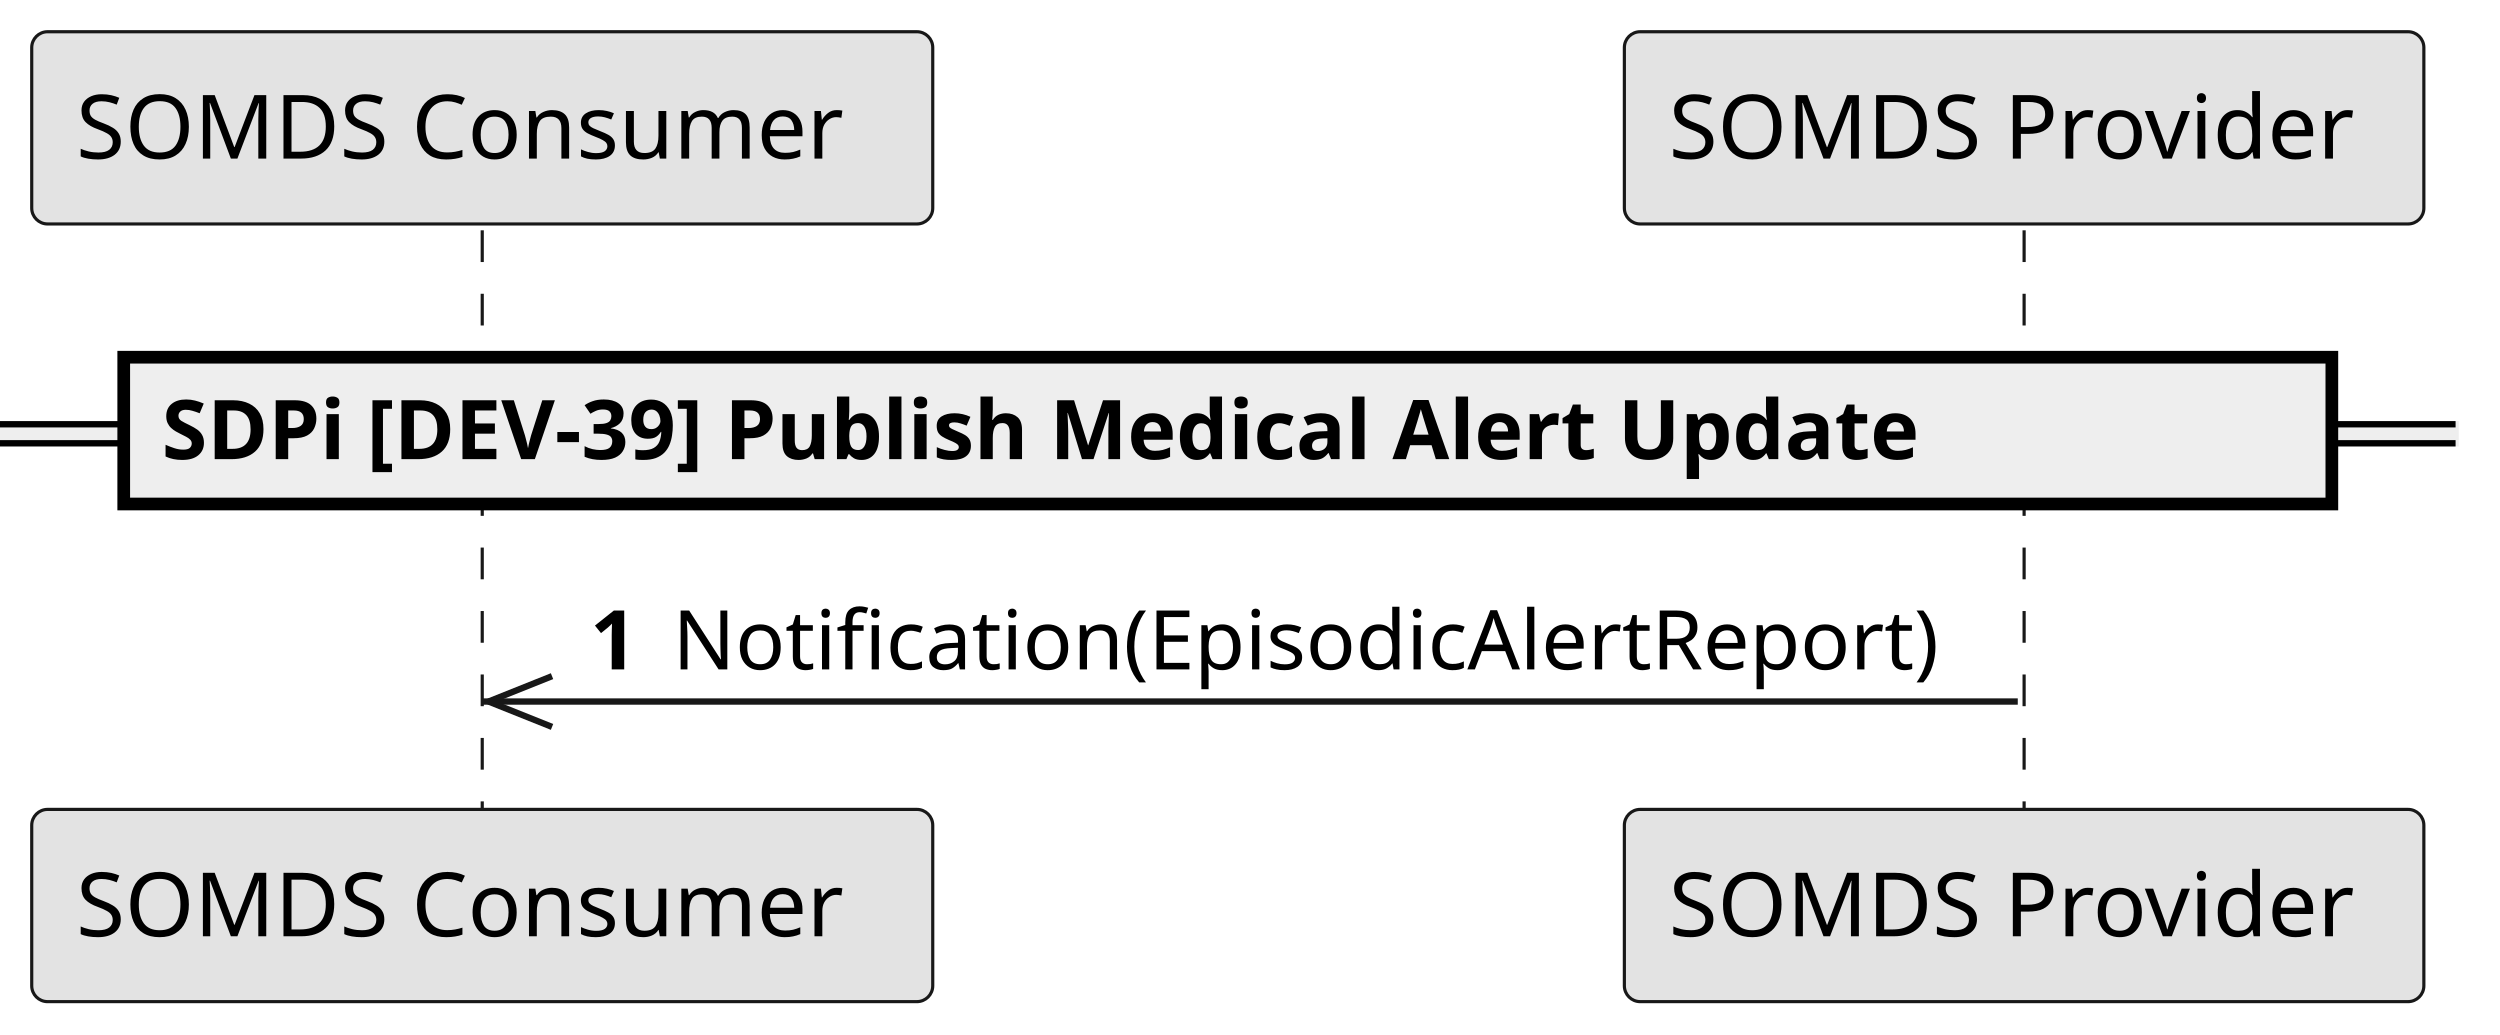
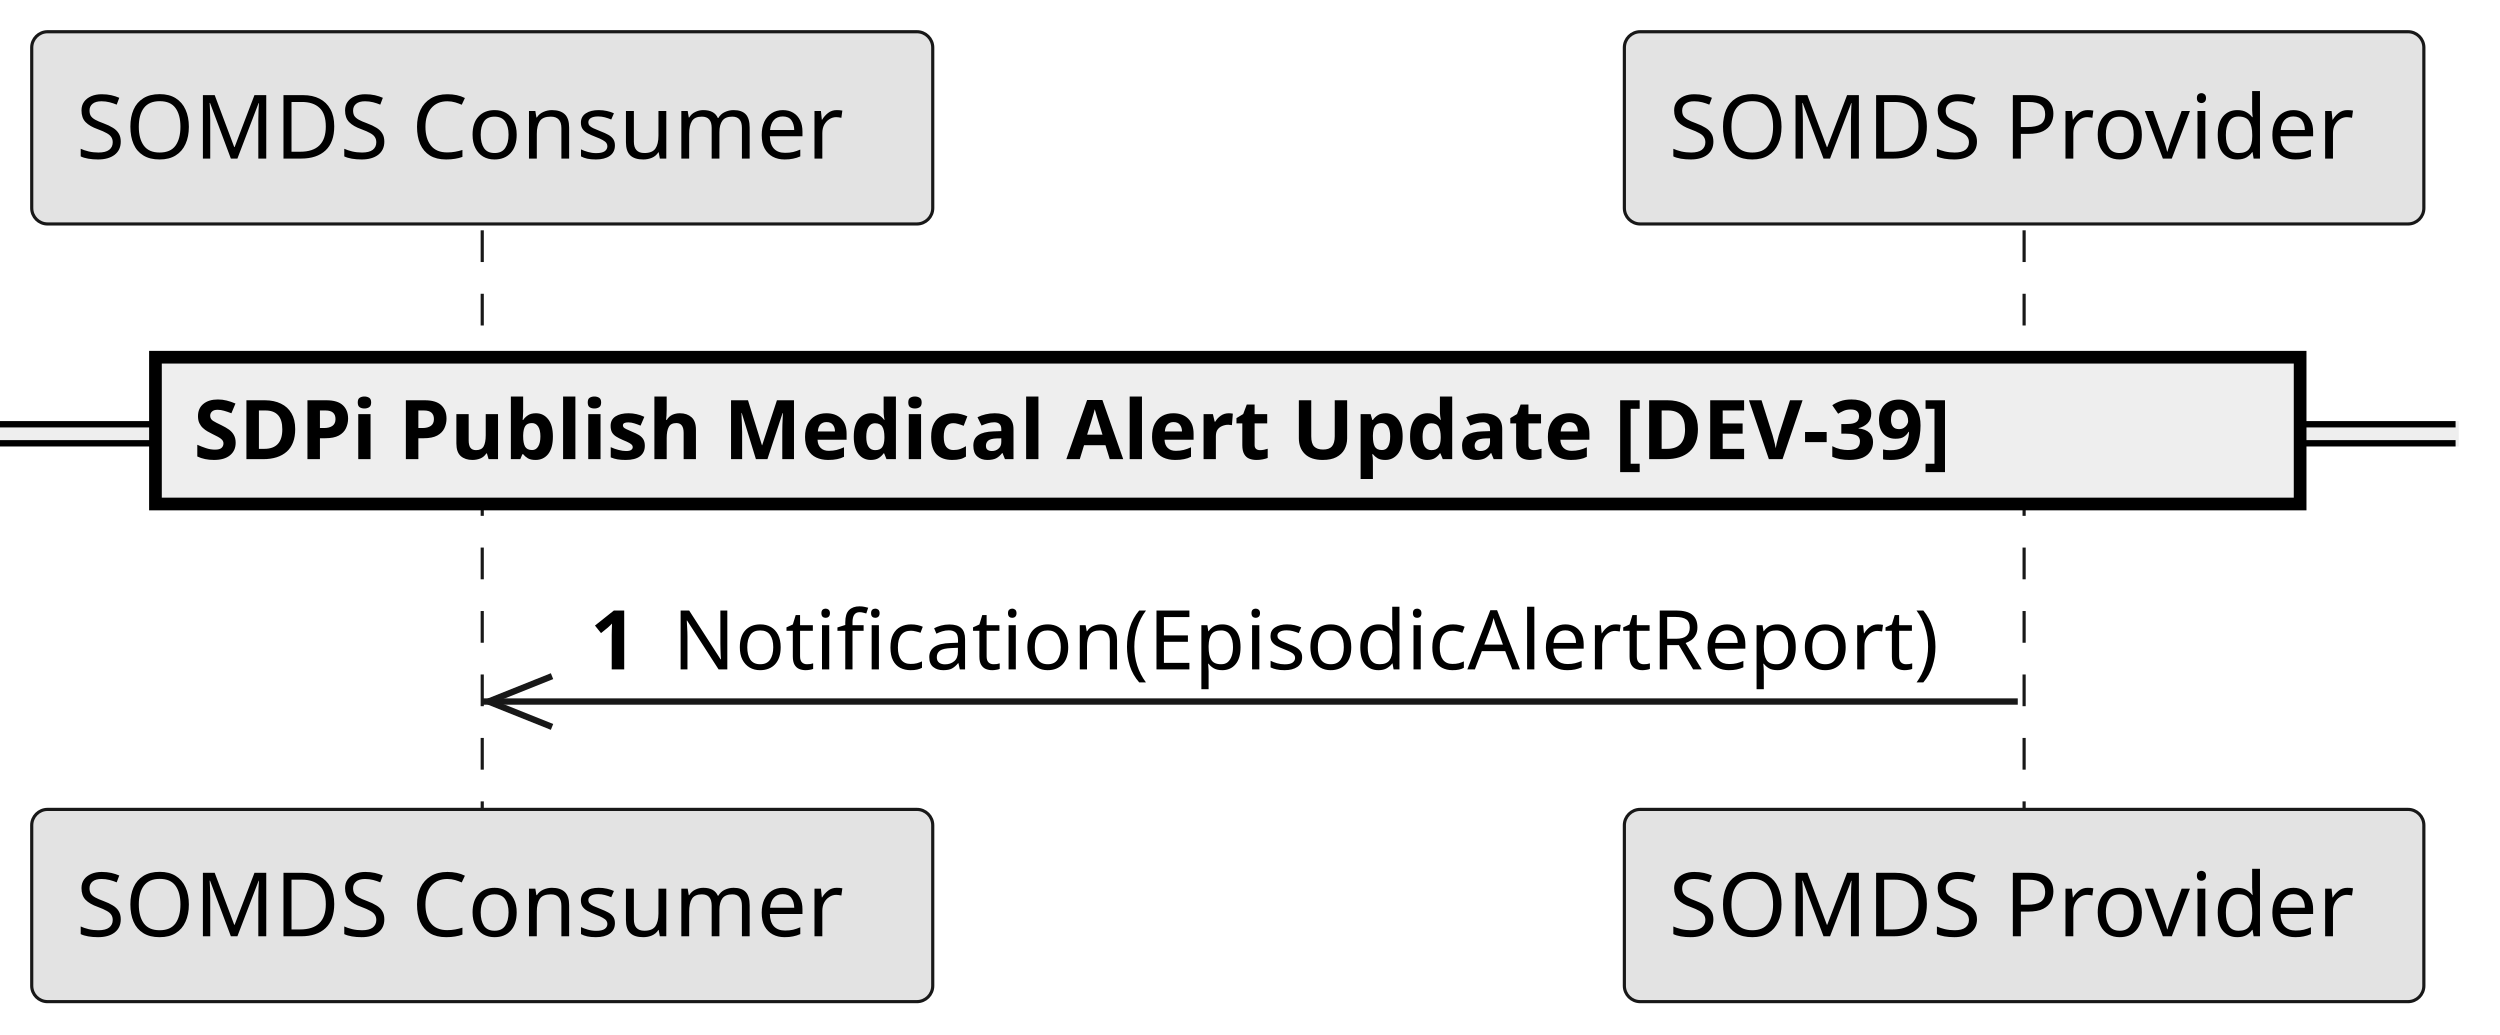
<svg xmlns="http://www.w3.org/2000/svg" contentStyleType="text/css" height="163px" preserveAspectRatio="none" style="width:394px;height:163px;background:#FFFFFF;" version="1.1" viewBox="0 0 394 163" width="394px" zoomAndPan="magnify">
  <defs />
  <g>
    <line style="stroke:#181818;stroke-width:0.5;stroke-dasharray:5.0,5.0;" x1="76" x2="76" y1="36.297" y2="128.562" />
    <line style="stroke:#181818;stroke-width:0.5;stroke-dasharray:5.0,5.0;" x1="319" x2="319" y1="36.297" y2="128.562" />
    <rect fill="#E3E3E3" height="30.297" rx="2.5" ry="2.5" style="stroke:#181818;stroke-width:0.5;" width="142" x="5" y="5" />
    <text fill="#000000" font-family="sans-serif" font-size="14" lengthAdjust="spacing" textLength="128" x="12" y="24.995">SOMDS Consumer</text>
    <rect fill="#E3E3E3" height="30.297" rx="2.5" ry="2.5" style="stroke:#181818;stroke-width:0.5;" width="142" x="5" y="127.562" />
    <text fill="#000000" font-family="sans-serif" font-size="14" lengthAdjust="spacing" textLength="128" x="12" y="147.558">SOMDS Consumer</text>
    <rect fill="#E3E3E3" height="30.297" rx="2.5" ry="2.5" style="stroke:#181818;stroke-width:0.5;" width="126" x="256" y="5" />
    <text fill="#000000" font-family="sans-serif" font-size="14" lengthAdjust="spacing" textLength="112" x="263" y="24.995">SOMDS Provider</text>
    <rect fill="#E3E3E3" height="30.297" rx="2.5" ry="2.5" style="stroke:#181818;stroke-width:0.5;" width="126" x="256" y="127.562" />
    <text fill="#000000" font-family="sans-serif" font-size="14" lengthAdjust="spacing" textLength="112" x="263" y="147.558">SOMDS Provider</text>
    <rect fill="#EEEEEE" height="3" style="stroke:#EEEEEE;stroke-width:1.0;" width="387" x="0" y="66.863" />
    <line style="stroke:#000000;stroke-width:1.0;" x1="0" x2="387" y1="66.863" y2="66.863" />
    <line style="stroke:#000000;stroke-width:1.0;" x1="0" x2="387" y1="69.863" y2="69.863" />
-     <rect fill="#EEEEEE" height="23.133" style="stroke:#000000;stroke-width:2.0;" width="348" x="19.5" y="56.297" />
-     <text fill="#000000" font-family="sans-serif" font-size="13" font-weight="bold" lengthAdjust="spacing" textLength="324" x="25.5" y="72.364">SDPi [DEV-39] Publish Medical Alert Update</text>
+     <rect fill="#EEEEEE" height="23.133" style="stroke:#000000;stroke-width:2.0;" width="338" x="24.5" y="56.297" />
+     <text fill="#000000" font-family="sans-serif" font-size="13" font-weight="bold" lengthAdjust="spacing" textLength="324" x="30.5" y="72.364">SDPi Publish Medical Alert Update [DEV-39]</text>
    <line style="stroke:#181818;stroke-width:1.0;" x1="77" x2="87" y1="110.562" y2="106.562" />
    <line style="stroke:#181818;stroke-width:1.0;" x1="77" x2="87" y1="110.562" y2="114.562" />
    <line style="stroke:#181818;stroke-width:1.0;" x1="76" x2="318" y1="110.562" y2="110.562" />
    <text fill="#000000" font-family="sans-serif" font-size="13" font-weight="bold" lengthAdjust="spacing" textLength="9" x="93" y="105.497">1</text>
    <text fill="#000000" font-family="sans-serif" font-size="13" lengthAdjust="spacing" textLength="206" x="106" y="105.497">Notification(EpisodicAlertReport)</text>
  </g>
</svg>
